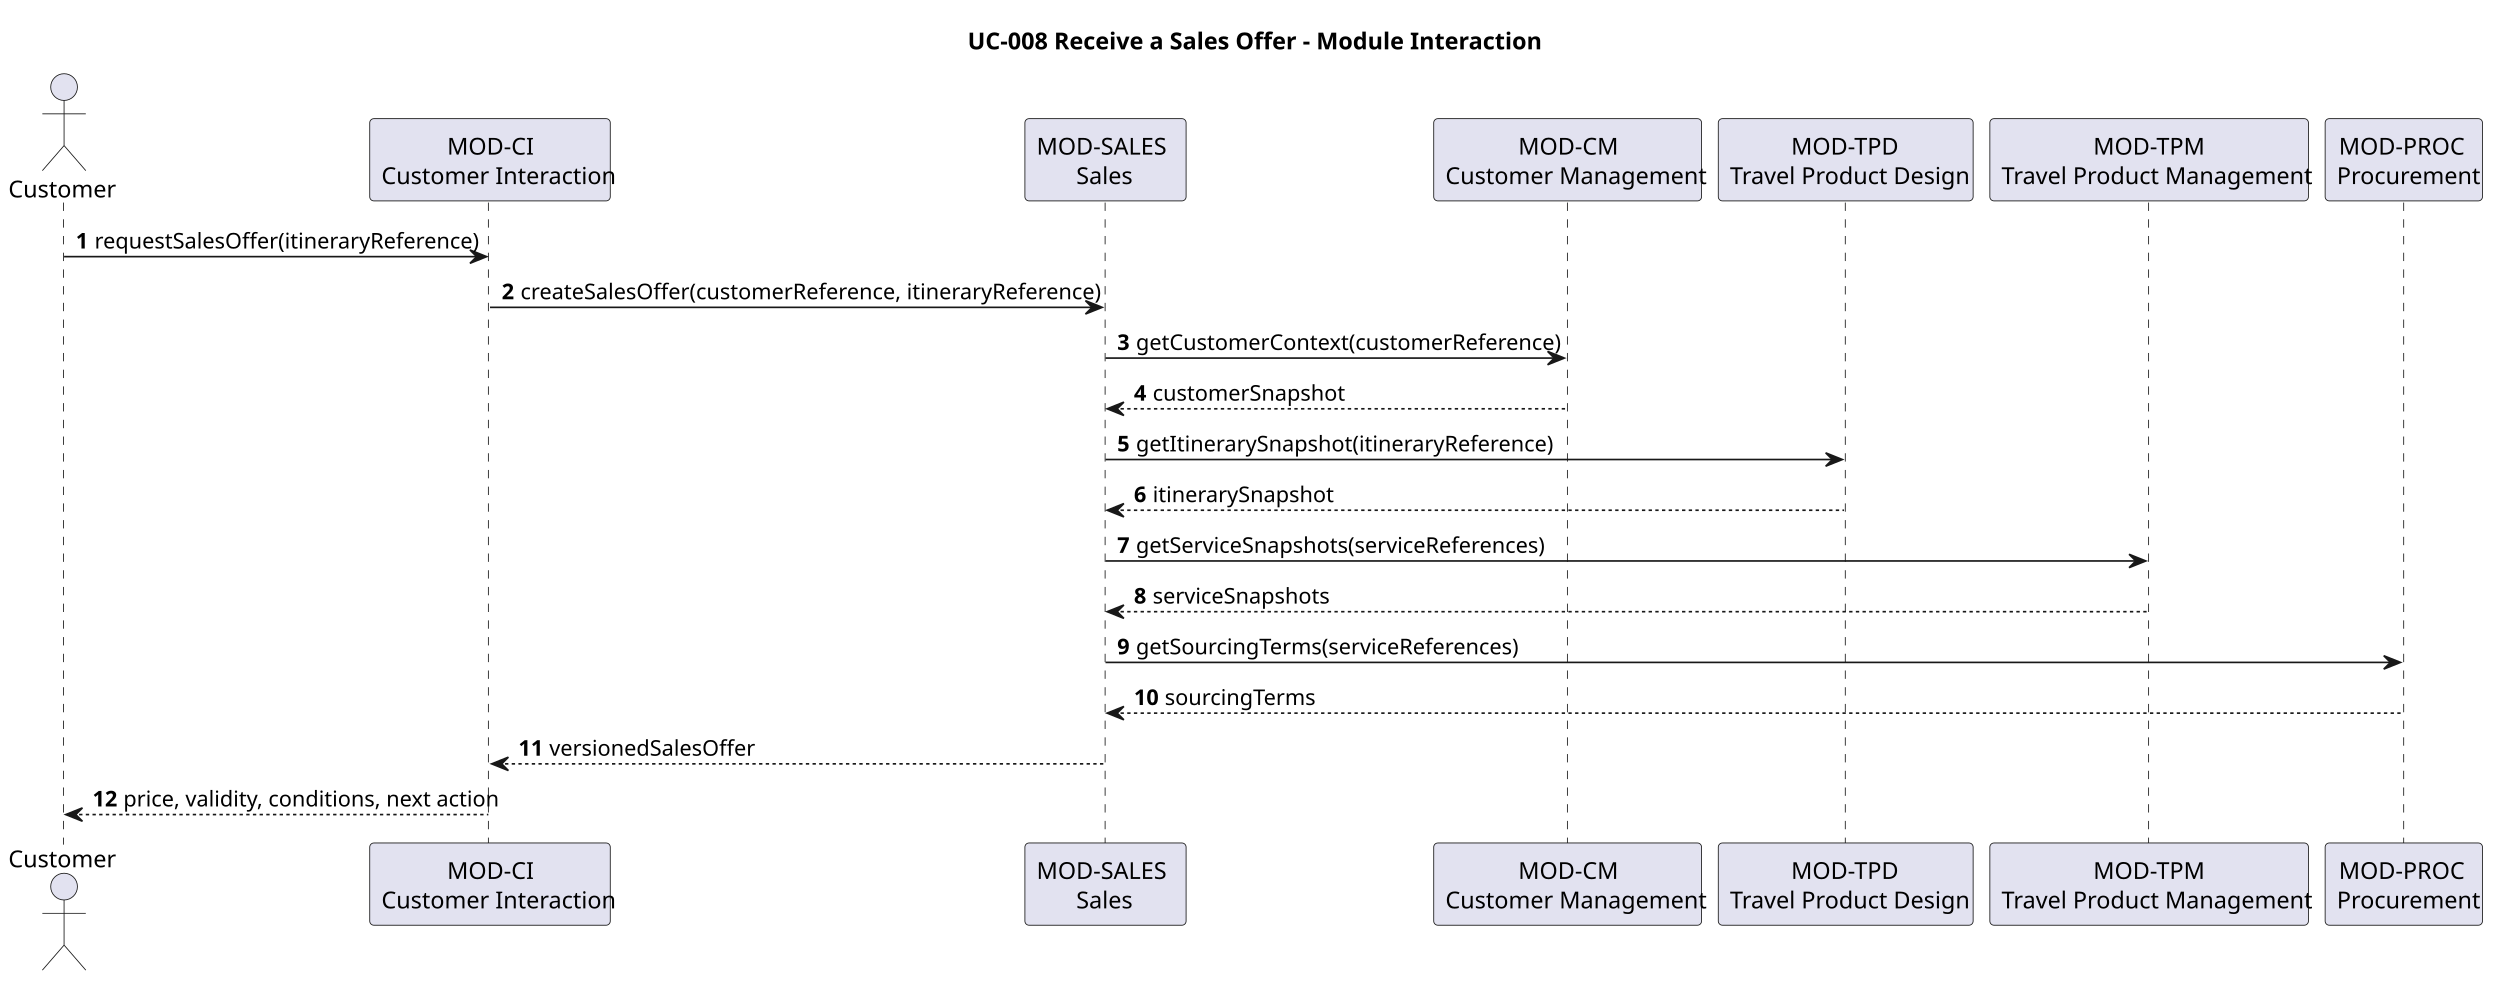
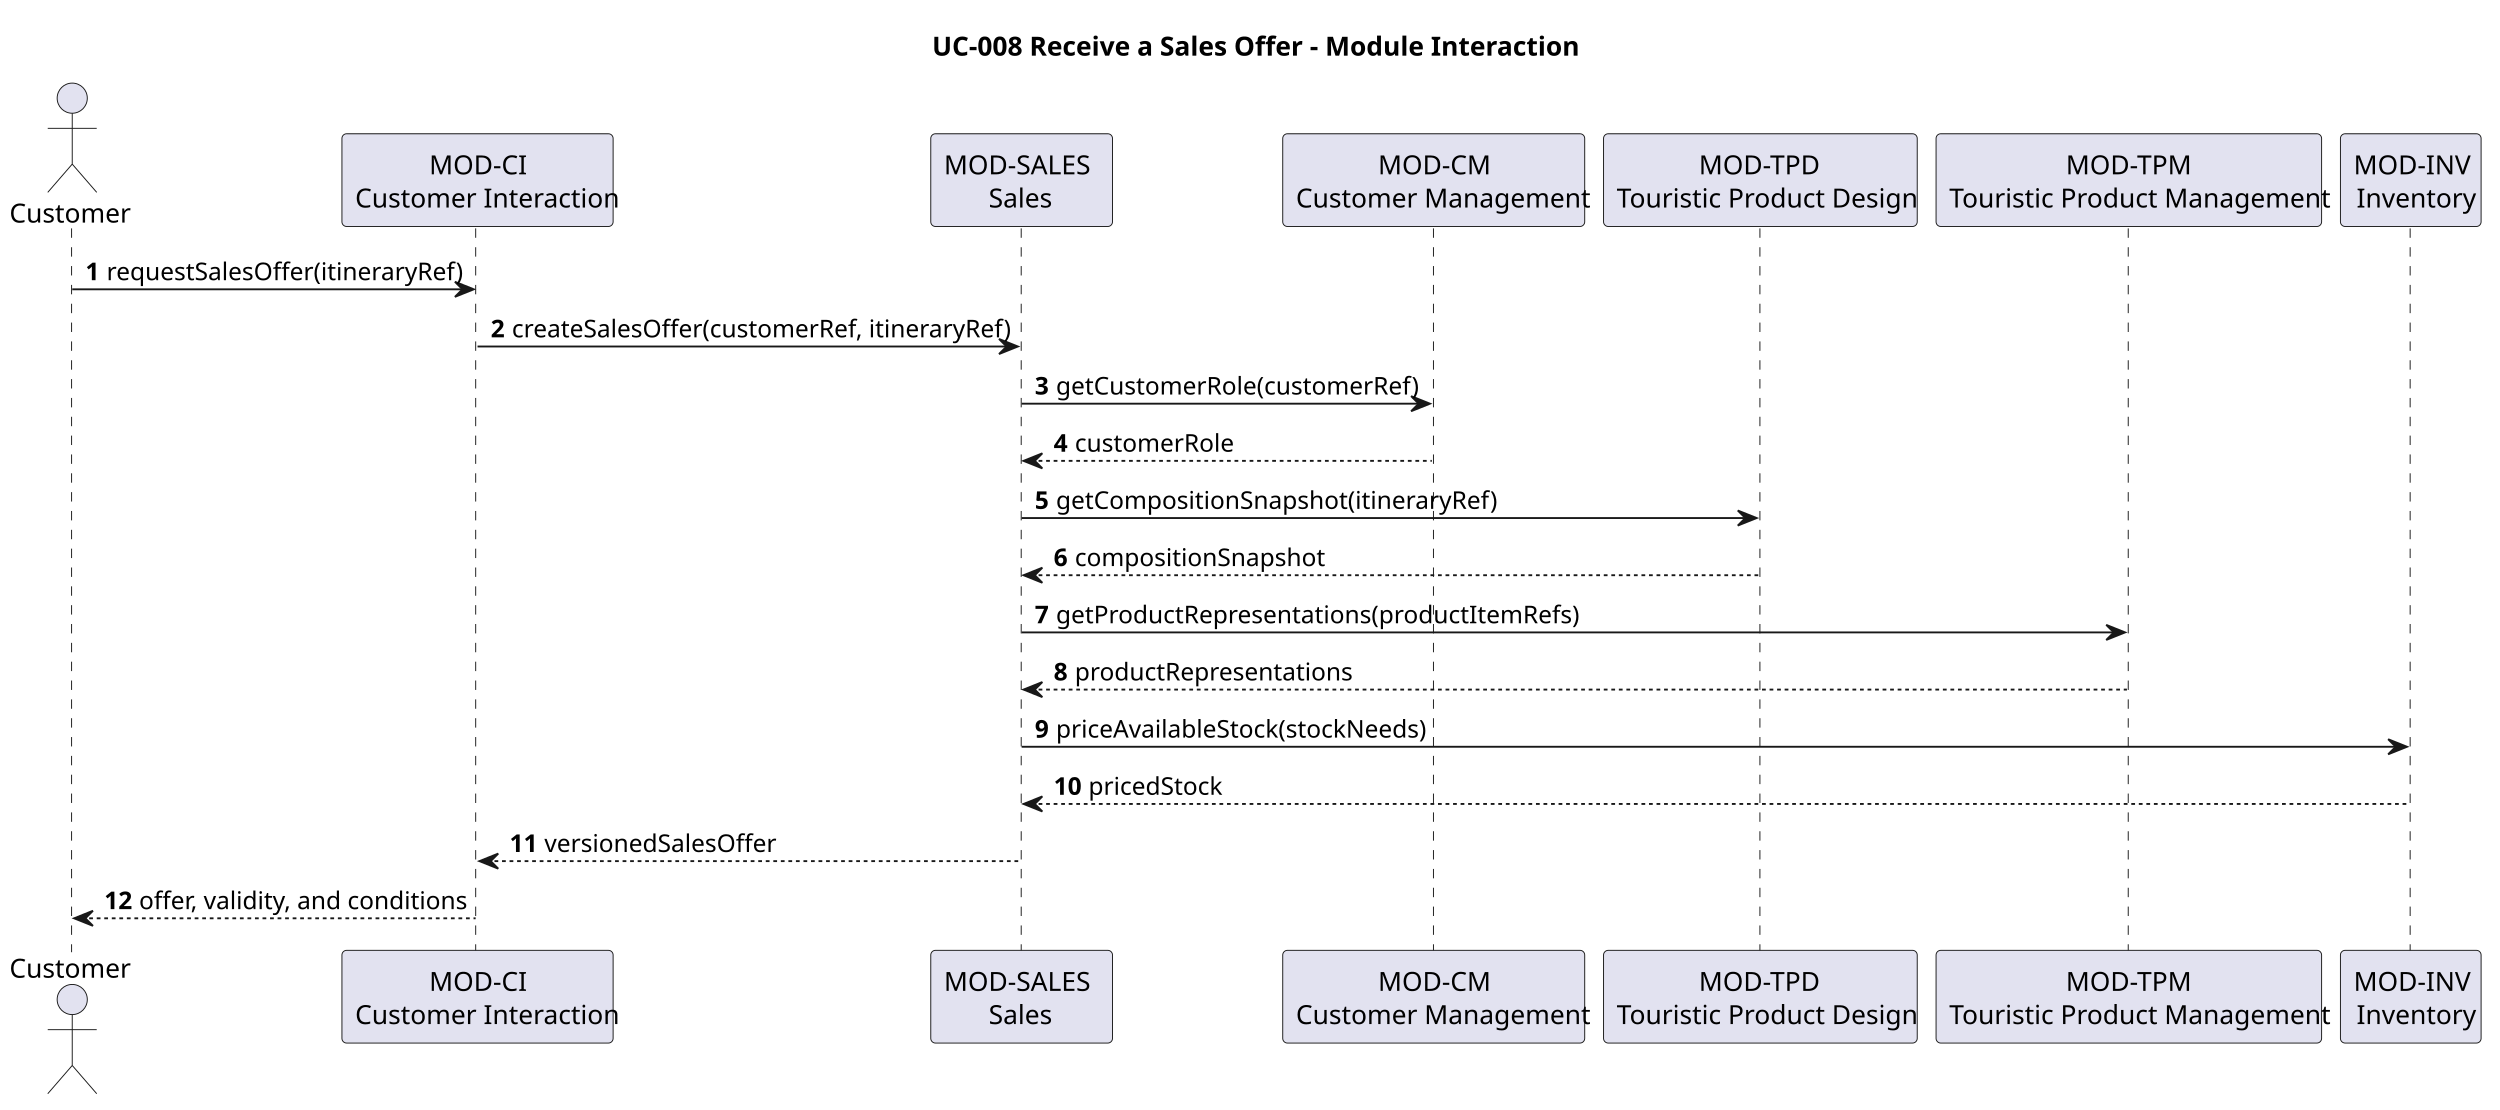
- <svg xmlns="http://www.w3.org/2000/svg" contentStyleType="text/css" data-diagram-type="SEQUENCE" height="589px" preserveAspectRatio="none" style="width:1496px;height:589px;background:#FFFFFF;" version="1.1" viewBox="0 0 1496 589" width="1496px" zoomAndPan="magnify">
+ <svg xmlns="http://www.w3.org/2000/svg" contentStyleType="text/css" data-diagram-type="SEQUENCE" height="589px" preserveAspectRatio="none" style="width:1327px;height:589px;background:#FFFFFF;" version="1.1" viewBox="0 0 1327 589" width="1327px" zoomAndPan="magnify">
  <defs />
  <g>
    <g class="title" data-source-line="1">
-       <text fill="#000000" font-family="sans-serif" font-size="14" font-weight="700" lengthAdjust="spacing" textLength="331.44" x="579.035" y="29.533">UC-008 Receive a Sales Offer - Module Interaction</text>
+       <text fill="#000000" font-family="sans-serif" font-size="14" font-weight="700" lengthAdjust="spacing" textLength="331.44" x="494.763" y="29.533">UC-008 Receive a Sales Offer - Module Interaction</text>
    </g>
    <g class="participant-lifeline" data-entity-uid="part1" data-qualified-name="Customer" data-source-line="3" id="part1-lifeline">
      <g>
        <rect fill="#000000" fill-opacity="0" height="384.219" width="8" x="34.341" y="121.219" />
        <line style="stroke:#181818;stroke-width:0.5;stroke-dasharray:5,5;" x1="38" x2="38" y1="121.219" y2="505.438" />
      </g>
    </g>
    <g class="participant-lifeline" data-entity-uid="part2" data-qualified-name="CI" data-source-line="4" id="part2-lifeline">
      <g>
-         <rect fill="#000000" fill-opacity="0" height="384.219" width="8" x="289.219" y="121.219" />
-         <line style="stroke:#181818;stroke-width:0.5;stroke-dasharray:5,5;" x1="292.247" x2="292.247" y1="121.219" y2="505.438" />
+         <rect fill="#000000" fill-opacity="0" height="384.219" width="8" x="249.47" y="121.219" />
+         <line style="stroke:#181818;stroke-width:0.5;stroke-dasharray:5,5;" x1="252.498" x2="252.498" y1="121.219" y2="505.438" />
      </g>
    </g>
    <g class="participant-lifeline" data-entity-uid="part3" data-qualified-name="SALES" data-source-line="5" id="part3-lifeline">
      <g>
-         <rect fill="#000000" fill-opacity="0" height="384.219" width="8" x="657.53" y="121.219" />
-         <line style="stroke:#181818;stroke-width:0.5;stroke-dasharray:5,5;" x1="661.299" x2="661.299" y1="121.219" y2="505.438" />
+         <rect fill="#000000" fill-opacity="0" height="384.219" width="8" x="538.283" y="121.219" />
+         <line style="stroke:#181818;stroke-width:0.5;stroke-dasharray:5,5;" x1="542.052" x2="542.052" y1="121.219" y2="505.438" />
      </g>
    </g>
    <g class="participant-lifeline" data-entity-uid="part4" data-qualified-name="CM" data-source-line="6" id="part4-lifeline">
      <g>
-         <rect fill="#000000" fill-opacity="0" height="384.219" width="8" x="934.079" y="121.219" />
-         <line style="stroke:#181818;stroke-width:0.5;stroke-dasharray:5,5;" x1="937.934" x2="937.934" y1="121.219" y2="505.438" />
+         <rect fill="#000000" fill-opacity="0" height="384.219" width="8" x="757.017" y="121.219" />
+         <line style="stroke:#181818;stroke-width:0.5;stroke-dasharray:5,5;" x1="760.873" x2="760.873" y1="121.219" y2="505.438" />
      </g>
    </g>
    <g class="participant-lifeline" data-entity-uid="part5" data-qualified-name="TPD" data-source-line="7" id="part5-lifeline">
      <g>
-         <rect fill="#000000" fill-opacity="0" height="384.219" width="8" x="1100.475" y="121.219" />
-         <line style="stroke:#181818;stroke-width:0.5;stroke-dasharray:5,5;" x1="1104.223" x2="1104.223" y1="121.219" y2="505.438" />
+         <rect fill="#000000" fill-opacity="0" height="384.219" width="8" x="930.413" y="121.219" />
+         <line style="stroke:#181818;stroke-width:0.5;stroke-dasharray:5,5;" x1="934.162" x2="934.162" y1="121.219" y2="505.438" />
      </g>
    </g>
    <g class="participant-lifeline" data-entity-uid="part6" data-qualified-name="TPM" data-source-line="8" id="part6-lifeline">
      <g>
-         <rect fill="#000000" fill-opacity="0" height="384.219" width="8" x="1282.046" y="121.219" />
-         <line style="stroke:#181818;stroke-width:0.5;stroke-dasharray:5,5;" x1="1285.726" x2="1285.726" y1="121.219" y2="505.438" />
+         <rect fill="#000000" fill-opacity="0" height="384.219" width="8" x="1125.985" y="121.219" />
+         <line style="stroke:#181818;stroke-width:0.5;stroke-dasharray:5,5;" x1="1129.665" x2="1129.665" y1="121.219" y2="505.438" />
      </g>
    </g>
-     <g class="participant-lifeline" data-entity-uid="part7" data-qualified-name="PROC" data-source-line="9" id="part7-lifeline">
+     <g class="participant-lifeline" data-entity-uid="part7" data-qualified-name="INV" data-source-line="9" id="part7-lifeline">
      <g>
-         <rect fill="#000000" fill-opacity="0" height="384.219" width="8" x="1434.439" y="121.219" />
-         <line style="stroke:#181818;stroke-width:0.5;stroke-dasharray:5,5;" x1="1438.367" x2="1438.367" y1="121.219" y2="505.438" />
+         <rect fill="#000000" fill-opacity="0" height="384.219" width="8" x="1275.636" y="121.219" />
+         <line style="stroke:#181818;stroke-width:0.5;stroke-dasharray:5,5;" x1="1279.305" x2="1279.305" y1="121.219" y2="505.438" />
      </g>
    </g>
    <g class="participant participant-head" data-entity-uid="part1" data-qualified-name="Customer" data-source-line="3" id="part1-head">
      <text fill="#000000" font-family="sans-serif" font-size="14" lengthAdjust="spacing" textLength="60.683" x="5" y="118.143">Customer</text>
      <ellipse cx="38.341" cy="52.109" fill="#E2E2F0" rx="8" ry="8" style="stroke:#181818;stroke-width:0.5;" />
      <path d="M38.341,60.109 L38.341,87.109 M25.341,68.109 L51.341,68.109 M38.341,87.109 L25.341,102.109 M38.341,87.109 L51.341,102.109" fill="none" style="stroke:#181818;stroke-width:0.5;" />
    </g>
    <g class="participant participant-tail" data-entity-uid="part1" data-qualified-name="Customer" data-source-line="3" id="part1-tail">
      <text fill="#000000" font-family="sans-serif" font-size="14" lengthAdjust="spacing" textLength="60.683" x="5" y="518.971">Customer</text>
      <ellipse cx="38.341" cy="530.547" fill="#E2E2F0" rx="8" ry="8" style="stroke:#181818;stroke-width:0.5;" />
      <path d="M38.341,538.547 L38.341,565.547 M25.341,546.547 L51.341,546.547 M38.341,565.547 L25.341,580.547 M38.341,565.547 L51.341,580.547" fill="none" style="stroke:#181818;stroke-width:0.5;" />
    </g>
    <g class="participant participant-head" data-entity-uid="part2" data-qualified-name="CI" data-source-line="4" id="part2-head">
-       <rect fill="#E2E2F0" height="49.219" rx="2.5" ry="2.5" style="stroke:#181818;stroke-width:0.5;" width="143.944" x="221.247" y="71" />
-       <text fill="#000000" font-family="sans-serif" font-size="14" lengthAdjust="spacing" textLength="51.324" x="267.557" y="92.533">MOD-CI</text>
-       <text fill="#000000" font-family="sans-serif" font-size="14" lengthAdjust="spacing" textLength="129.944" x="228.247" y="110.143">Customer Interaction</text>
+       <rect fill="#E2E2F0" height="49.219" rx="2.5" ry="2.5" style="stroke:#181818;stroke-width:0.5;" width="143.944" x="181.498" y="71" />
+       <text fill="#000000" font-family="sans-serif" font-size="14" lengthAdjust="spacing" textLength="51.324" x="227.808" y="92.533">MOD-CI</text>
+       <text fill="#000000" font-family="sans-serif" font-size="14" lengthAdjust="spacing" textLength="129.944" x="188.498" y="110.143">Customer Interaction</text>
    </g>
    <g class="participant participant-tail" data-entity-uid="part2" data-qualified-name="CI" data-source-line="4" id="part2-tail">
-       <rect fill="#E2E2F0" height="49.219" rx="2.5" ry="2.5" style="stroke:#181818;stroke-width:0.5;" width="143.944" x="221.247" y="504.438" />
-       <text fill="#000000" font-family="sans-serif" font-size="14" lengthAdjust="spacing" textLength="51.324" x="267.557" y="525.971">MOD-CI</text>
-       <text fill="#000000" font-family="sans-serif" font-size="14" lengthAdjust="spacing" textLength="129.944" x="228.247" y="543.58">Customer Interaction</text>
+       <rect fill="#E2E2F0" height="49.219" rx="2.5" ry="2.5" style="stroke:#181818;stroke-width:0.5;" width="143.944" x="181.498" y="504.438" />
+       <text fill="#000000" font-family="sans-serif" font-size="14" lengthAdjust="spacing" textLength="51.324" x="227.808" y="525.971">MOD-CI</text>
+       <text fill="#000000" font-family="sans-serif" font-size="14" lengthAdjust="spacing" textLength="129.944" x="188.498" y="543.58">Customer Interaction</text>
    </g>
    <g class="participant participant-head" data-entity-uid="part3" data-qualified-name="SALES" data-source-line="5" id="part3-head">
-       <rect fill="#E2E2F0" height="49.219" rx="2.5" ry="2.5" style="stroke:#181818;stroke-width:0.5;" width="96.462" x="613.299" y="71" />
-       <text fill="#000000" font-family="sans-serif" font-size="14" lengthAdjust="spacing" textLength="82.462" x="620.299" y="92.533">MOD-SALES</text>
-       <text fill="#000000" font-family="sans-serif" font-size="14" lengthAdjust="spacing" textLength="35.02" x="644.019" y="110.143">Sales</text>
+       <rect fill="#E2E2F0" height="49.219" rx="2.5" ry="2.5" style="stroke:#181818;stroke-width:0.5;" width="96.462" x="494.052" y="71" />
+       <text fill="#000000" font-family="sans-serif" font-size="14" lengthAdjust="spacing" textLength="82.462" x="501.052" y="92.533">MOD-SALES</text>
+       <text fill="#000000" font-family="sans-serif" font-size="14" lengthAdjust="spacing" textLength="35.02" x="524.773" y="110.143">Sales</text>
    </g>
    <g class="participant participant-tail" data-entity-uid="part3" data-qualified-name="SALES" data-source-line="5" id="part3-tail">
-       <rect fill="#E2E2F0" height="49.219" rx="2.5" ry="2.5" style="stroke:#181818;stroke-width:0.5;" width="96.462" x="613.299" y="504.438" />
-       <text fill="#000000" font-family="sans-serif" font-size="14" lengthAdjust="spacing" textLength="82.462" x="620.299" y="525.971">MOD-SALES</text>
-       <text fill="#000000" font-family="sans-serif" font-size="14" lengthAdjust="spacing" textLength="35.02" x="644.019" y="543.58">Sales</text>
+       <rect fill="#E2E2F0" height="49.219" rx="2.5" ry="2.5" style="stroke:#181818;stroke-width:0.5;" width="96.462" x="494.052" y="504.438" />
+       <text fill="#000000" font-family="sans-serif" font-size="14" lengthAdjust="spacing" textLength="82.462" x="501.052" y="525.971">MOD-SALES</text>
+       <text fill="#000000" font-family="sans-serif" font-size="14" lengthAdjust="spacing" textLength="35.02" x="524.773" y="543.58">Sales</text>
    </g>
    <g class="participant participant-head" data-entity-uid="part4" data-qualified-name="CM" data-source-line="6" id="part4-head">
-       <rect fill="#E2E2F0" height="49.219" rx="2.5" ry="2.5" style="stroke:#181818;stroke-width:0.5;" width="160.289" x="857.934" y="71" />
-       <text fill="#000000" font-family="sans-serif" font-size="14" lengthAdjust="spacing" textLength="59.097" x="908.53" y="92.533">MOD-CM</text>
-       <text fill="#000000" font-family="sans-serif" font-size="14" lengthAdjust="spacing" textLength="146.289" x="864.934" y="110.143">Customer Management</text>
+       <rect fill="#E2E2F0" height="49.219" rx="2.5" ry="2.5" style="stroke:#181818;stroke-width:0.5;" width="160.289" x="680.873" y="71" />
+       <text fill="#000000" font-family="sans-serif" font-size="14" lengthAdjust="spacing" textLength="59.097" x="731.469" y="92.533">MOD-CM</text>
+       <text fill="#000000" font-family="sans-serif" font-size="14" lengthAdjust="spacing" textLength="146.289" x="687.873" y="110.143">Customer Management</text>
    </g>
    <g class="participant participant-tail" data-entity-uid="part4" data-qualified-name="CM" data-source-line="6" id="part4-tail">
-       <rect fill="#E2E2F0" height="49.219" rx="2.5" ry="2.5" style="stroke:#181818;stroke-width:0.5;" width="160.289" x="857.934" y="504.438" />
-       <text fill="#000000" font-family="sans-serif" font-size="14" lengthAdjust="spacing" textLength="59.097" x="908.53" y="525.971">MOD-CM</text>
-       <text fill="#000000" font-family="sans-serif" font-size="14" lengthAdjust="spacing" textLength="146.289" x="864.934" y="543.58">Customer Management</text>
+       <rect fill="#E2E2F0" height="49.219" rx="2.5" ry="2.5" style="stroke:#181818;stroke-width:0.5;" width="160.289" x="680.873" y="504.438" />
+       <text fill="#000000" font-family="sans-serif" font-size="14" lengthAdjust="spacing" textLength="59.097" x="731.469" y="525.971">MOD-CM</text>
+       <text fill="#000000" font-family="sans-serif" font-size="14" lengthAdjust="spacing" textLength="146.289" x="687.873" y="543.58">Customer Management</text>
    </g>
    <g class="participant participant-head" data-entity-uid="part5" data-qualified-name="TPD" data-source-line="7" id="part5-head">
-       <rect fill="#E2E2F0" height="49.219" rx="2.5" ry="2.5" style="stroke:#181818;stroke-width:0.5;" width="152.503" x="1028.223" y="71" />
-       <text fill="#000000" font-family="sans-serif" font-size="14" lengthAdjust="spacing" textLength="65.324" x="1071.812" y="92.533">MOD-TPD</text>
-       <text fill="#000000" font-family="sans-serif" font-size="14" lengthAdjust="spacing" textLength="138.503" x="1035.223" y="110.143">Travel Product Design</text>
+       <rect fill="#E2E2F0" height="49.219" rx="2.5" ry="2.5" style="stroke:#181818;stroke-width:0.5;" width="166.503" x="851.162" y="71" />
+       <text fill="#000000" font-family="sans-serif" font-size="14" lengthAdjust="spacing" textLength="65.324" x="901.751" y="92.533">MOD-TPD</text>
+       <text fill="#000000" font-family="sans-serif" font-size="14" lengthAdjust="spacing" textLength="152.503" x="858.162" y="110.143">Touristic Product Design</text>
    </g>
    <g class="participant participant-tail" data-entity-uid="part5" data-qualified-name="TPD" data-source-line="7" id="part5-tail">
-       <rect fill="#E2E2F0" height="49.219" rx="2.5" ry="2.5" style="stroke:#181818;stroke-width:0.5;" width="152.503" x="1028.223" y="504.438" />
-       <text fill="#000000" font-family="sans-serif" font-size="14" lengthAdjust="spacing" textLength="65.324" x="1071.812" y="525.971">MOD-TPD</text>
-       <text fill="#000000" font-family="sans-serif" font-size="14" lengthAdjust="spacing" textLength="138.503" x="1035.223" y="543.58">Travel Product Design</text>
+       <rect fill="#E2E2F0" height="49.219" rx="2.5" ry="2.5" style="stroke:#181818;stroke-width:0.5;" width="166.503" x="851.162" y="504.438" />
+       <text fill="#000000" font-family="sans-serif" font-size="14" lengthAdjust="spacing" textLength="65.324" x="901.751" y="525.971">MOD-TPD</text>
+       <text fill="#000000" font-family="sans-serif" font-size="14" lengthAdjust="spacing" textLength="152.503" x="858.162" y="543.58">Touristic Product Design</text>
    </g>
    <g class="participant participant-head" data-entity-uid="part6" data-qualified-name="TPM" data-source-line="8" id="part6-head">
-       <rect fill="#E2E2F0" height="49.219" rx="2.5" ry="2.5" style="stroke:#181818;stroke-width:0.5;" width="190.641" x="1190.726" y="71" />
-       <text fill="#000000" font-family="sans-serif" font-size="14" lengthAdjust="spacing" textLength="66.876" x="1252.608" y="92.533">MOD-TPM</text>
-       <text fill="#000000" font-family="sans-serif" font-size="14" lengthAdjust="spacing" textLength="176.641" x="1197.726" y="110.143">Travel Product Management</text>
+       <rect fill="#E2E2F0" height="49.219" rx="2.5" ry="2.5" style="stroke:#181818;stroke-width:0.5;" width="204.641" x="1027.665" y="71" />
+       <text fill="#000000" font-family="sans-serif" font-size="14" lengthAdjust="spacing" textLength="66.876" x="1096.547" y="92.533">MOD-TPM</text>
+       <text fill="#000000" font-family="sans-serif" font-size="14" lengthAdjust="spacing" textLength="190.641" x="1034.665" y="110.143">Touristic Product Management</text>
    </g>
    <g class="participant participant-tail" data-entity-uid="part6" data-qualified-name="TPM" data-source-line="8" id="part6-tail">
-       <rect fill="#E2E2F0" height="49.219" rx="2.5" ry="2.5" style="stroke:#181818;stroke-width:0.5;" width="190.641" x="1190.726" y="504.438" />
-       <text fill="#000000" font-family="sans-serif" font-size="14" lengthAdjust="spacing" textLength="66.876" x="1252.608" y="525.971">MOD-TPM</text>
-       <text fill="#000000" font-family="sans-serif" font-size="14" lengthAdjust="spacing" textLength="176.641" x="1197.726" y="543.58">Travel Product Management</text>
+       <rect fill="#E2E2F0" height="49.219" rx="2.5" ry="2.5" style="stroke:#181818;stroke-width:0.5;" width="204.641" x="1027.665" y="504.438" />
+       <text fill="#000000" font-family="sans-serif" font-size="14" lengthAdjust="spacing" textLength="66.876" x="1096.547" y="525.971">MOD-TPM</text>
+       <text fill="#000000" font-family="sans-serif" font-size="14" lengthAdjust="spacing" textLength="190.641" x="1034.665" y="543.58">Touristic Product Management</text>
    </g>
-     <g class="participant participant-head" data-entity-uid="part7" data-qualified-name="PROC" data-source-line="9" id="part7-head">
-       <rect fill="#E2E2F0" height="49.219" rx="2.5" ry="2.5" style="stroke:#181818;stroke-width:0.5;" width="94.144" x="1391.367" y="71" />
-       <text fill="#000000" font-family="sans-serif" font-size="14" lengthAdjust="spacing" textLength="77.772" x="1399.553" y="92.533">MOD-PROC</text>
-       <text fill="#000000" font-family="sans-serif" font-size="14" lengthAdjust="spacing" textLength="80.144" x="1398.367" y="110.143">Procurement</text>
+     <g class="participant participant-head" data-entity-uid="part7" data-qualified-name="INV" data-source-line="9" id="part7-head">
+       <rect fill="#E2E2F0" height="49.219" rx="2.5" ry="2.5" style="stroke:#181818;stroke-width:0.5;" width="74.662" x="1242.305" y="71" />
+       <text fill="#000000" font-family="sans-serif" font-size="14" lengthAdjust="spacing" textLength="60.662" x="1249.305" y="92.533">MOD-INV</text>
+       <text fill="#000000" font-family="sans-serif" font-size="14" lengthAdjust="spacing" textLength="57.586" x="1250.843" y="110.143">Inventory</text>
    </g>
-     <g class="participant participant-tail" data-entity-uid="part7" data-qualified-name="PROC" data-source-line="9" id="part7-tail">
-       <rect fill="#E2E2F0" height="49.219" rx="2.5" ry="2.5" style="stroke:#181818;stroke-width:0.5;" width="94.144" x="1391.367" y="504.438" />
-       <text fill="#000000" font-family="sans-serif" font-size="14" lengthAdjust="spacing" textLength="77.772" x="1399.553" y="525.971">MOD-PROC</text>
-       <text fill="#000000" font-family="sans-serif" font-size="14" lengthAdjust="spacing" textLength="80.144" x="1398.367" y="543.58">Procurement</text>
+     <g class="participant participant-tail" data-entity-uid="part7" data-qualified-name="INV" data-source-line="9" id="part7-tail">
+       <rect fill="#E2E2F0" height="49.219" rx="2.5" ry="2.5" style="stroke:#181818;stroke-width:0.5;" width="74.662" x="1242.305" y="504.438" />
+       <text fill="#000000" font-family="sans-serif" font-size="14" lengthAdjust="spacing" textLength="60.662" x="1249.305" y="525.971">MOD-INV</text>
+       <text fill="#000000" font-family="sans-serif" font-size="14" lengthAdjust="spacing" textLength="57.586" x="1250.843" y="543.58">Inventory</text>
    </g>
    <g class="message" data-entity-1="part1" data-entity-2="part2" data-source-line="11" id="msg1">
-       <polygon fill="#181818" points="281.219,149.57,291.219,153.57,281.219,157.57,285.219,153.57" style="stroke:#181818;stroke-width:1;" />
-       <line style="stroke:#181818;stroke-width:1;" x1="38.341" x2="287.219" y1="153.57" y2="153.57" />
+       <polygon fill="#181818" points="241.47,149.57,251.47,153.57,241.47,157.57,245.47,153.57" style="stroke:#181818;stroke-width:1;" />
+       <line style="stroke:#181818;stroke-width:1;" x1="38.341" x2="247.47" y1="153.57" y2="153.57" />
      <text fill="#000000" font-family="sans-serif" font-size="13" font-weight="700" lengthAdjust="spacing" textLength="7.23" x="45.341" y="148.714">1</text>
-       <text fill="#000000" font-family="sans-serif" font-size="13" lengthAdjust="spacing" textLength="219.648" x="56.571" y="148.714">requestSalesOffer(itineraryReference)</text>
+       <text fill="#000000" font-family="sans-serif" font-size="13" lengthAdjust="spacing" textLength="179.899" x="56.571" y="148.714">requestSalesOffer(itineraryRef)</text>
    </g>
    <g class="message" data-entity-1="part2" data-entity-2="part3" data-source-line="12" id="msg2">
-       <polygon fill="#181818" points="649.53,179.922,659.53,183.922,649.53,187.922,653.53,183.922" style="stroke:#181818;stroke-width:1;" />
-       <line style="stroke:#181818;stroke-width:1;" x1="293.219" x2="655.53" y1="183.922" y2="183.922" />
-       <text fill="#000000" font-family="sans-serif" font-size="13" font-weight="700" lengthAdjust="spacing" textLength="7.23" x="300.219" y="179.065">2</text>
-       <text fill="#000000" font-family="sans-serif" font-size="13" lengthAdjust="spacing" textLength="333.081" x="311.449" y="179.065">createSalesOffer(customerReference, itineraryReference)</text>
+       <polygon fill="#181818" points="530.283,179.922,540.283,183.922,530.283,187.922,534.283,183.922" style="stroke:#181818;stroke-width:1;" />
+       <line style="stroke:#181818;stroke-width:1;" x1="253.47" x2="536.283" y1="183.922" y2="183.922" />
+       <text fill="#000000" font-family="sans-serif" font-size="13" font-weight="700" lengthAdjust="spacing" textLength="7.23" x="260.47" y="179.065">2</text>
+       <text fill="#000000" font-family="sans-serif" font-size="13" lengthAdjust="spacing" textLength="253.583" x="271.7" y="179.065">createSalesOffer(customerRef, itineraryRef)</text>
    </g>
    <g class="message" data-entity-1="part3" data-entity-2="part4" data-source-line="13" id="msg3">
-       <polygon fill="#181818" points="926.079,210.273,936.079,214.273,926.079,218.273,930.079,214.273" style="stroke:#181818;stroke-width:1;" />
-       <line style="stroke:#181818;stroke-width:1;" x1="661.53" x2="932.079" y1="214.273" y2="214.273" />
-       <text fill="#000000" font-family="sans-serif" font-size="13" font-weight="700" lengthAdjust="spacing" textLength="7.23" x="668.53" y="209.417">3</text>
-       <text fill="#000000" font-family="sans-serif" font-size="13" lengthAdjust="spacing" textLength="241.319" x="679.76" y="209.417">getCustomerContext(customerReference)</text>
+       <polygon fill="#181818" points="749.017,210.273,759.017,214.273,749.017,218.273,753.017,214.273" style="stroke:#181818;stroke-width:1;" />
+       <line style="stroke:#181818;stroke-width:1;" x1="542.283" x2="755.017" y1="214.273" y2="214.273" />
+       <text fill="#000000" font-family="sans-serif" font-size="13" font-weight="700" lengthAdjust="spacing" textLength="7.23" x="549.283" y="209.417">3</text>
+       <text fill="#000000" font-family="sans-serif" font-size="13" lengthAdjust="spacing" textLength="183.504" x="560.513" y="209.417">getCustomerRole(customerRef)</text>
    </g>
    <g class="message" data-entity-1="part4" data-entity-2="part3" data-source-line="14" id="msg4">
-       <polygon fill="#181818" points="672.53,240.625,662.53,244.625,672.53,248.625,668.53,244.625" style="stroke:#181818;stroke-width:1;" />
-       <line style="stroke:#181818;stroke-width:1;stroke-dasharray:2,2;" x1="666.53" x2="937.079" y1="244.625" y2="244.625" />
-       <text fill="#000000" font-family="sans-serif" font-size="13" font-weight="700" lengthAdjust="spacing" textLength="7.23" x="678.53" y="239.769">4</text>
-       <text fill="#000000" font-family="sans-serif" font-size="13" lengthAdjust="spacing" textLength="108.393" x="689.76" y="239.769">customerSnapshot</text>
+       <polygon fill="#181818" points="553.283,240.625,543.283,244.625,553.283,248.625,549.283,244.625" style="stroke:#181818;stroke-width:1;" />
+       <line style="stroke:#181818;stroke-width:1;stroke-dasharray:2,2;" x1="547.283" x2="760.017" y1="244.625" y2="244.625" />
+       <text fill="#000000" font-family="sans-serif" font-size="13" font-weight="700" lengthAdjust="spacing" textLength="7.23" x="559.283" y="239.769">4</text>
+       <text fill="#000000" font-family="sans-serif" font-size="13" lengthAdjust="spacing" textLength="80.196" x="570.513" y="239.769">customerRole</text>
    </g>
    <g class="message" data-entity-1="part3" data-entity-2="part5" data-source-line="15" id="msg5">
-       <polygon fill="#181818" points="1092.475,270.977,1102.475,274.977,1092.475,278.977,1096.475,274.977" style="stroke:#181818;stroke-width:1;" />
-       <line style="stroke:#181818;stroke-width:1;" x1="661.53" x2="1098.475" y1="274.977" y2="274.977" />
-       <text fill="#000000" font-family="sans-serif" font-size="13" font-weight="700" lengthAdjust="spacing" textLength="7.23" x="668.53" y="270.12">5</text>
-       <text fill="#000000" font-family="sans-serif" font-size="13" lengthAdjust="spacing" textLength="234.838" x="679.76" y="270.12">getItinerarySnapshot(itineraryReference)</text>
+       <polygon fill="#181818" points="922.413,270.977,932.413,274.977,922.413,278.977,926.413,274.977" style="stroke:#181818;stroke-width:1;" />
+       <line style="stroke:#181818;stroke-width:1;" x1="542.283" x2="928.413" y1="274.977" y2="274.977" />
+       <text fill="#000000" font-family="sans-serif" font-size="13" font-weight="700" lengthAdjust="spacing" textLength="7.23" x="549.283" y="270.12">5</text>
+       <text fill="#000000" font-family="sans-serif" font-size="13" lengthAdjust="spacing" textLength="220.384" x="560.513" y="270.12">getCompositionSnapshot(itineraryRef)</text>
    </g>
    <g class="message" data-entity-1="part5" data-entity-2="part3" data-source-line="16" id="msg6">
-       <polygon fill="#181818" points="672.53,301.328,662.53,305.328,672.53,309.328,668.53,305.328" style="stroke:#181818;stroke-width:1;" />
-       <line style="stroke:#181818;stroke-width:1;stroke-dasharray:2,2;" x1="666.53" x2="1103.475" y1="305.328" y2="305.328" />
-       <text fill="#000000" font-family="sans-serif" font-size="13" font-weight="700" lengthAdjust="spacing" textLength="7.23" x="678.53" y="300.472">6</text>
-       <text fill="#000000" font-family="sans-serif" font-size="13" lengthAdjust="spacing" textLength="101.169" x="689.76" y="300.472">itinerarySnapshot</text>
+       <polygon fill="#181818" points="553.283,301.328,543.283,305.328,553.283,309.328,549.283,305.328" style="stroke:#181818;stroke-width:1;" />
+       <line style="stroke:#181818;stroke-width:1;stroke-dasharray:2,2;" x1="547.283" x2="933.413" y1="305.328" y2="305.328" />
+       <text fill="#000000" font-family="sans-serif" font-size="13" font-weight="700" lengthAdjust="spacing" textLength="7.23" x="559.283" y="300.472">6</text>
+       <text fill="#000000" font-family="sans-serif" font-size="13" lengthAdjust="spacing" textLength="124.3" x="570.513" y="300.472">compositionSnapshot</text>
    </g>
    <g class="message" data-entity-1="part3" data-entity-2="part6" data-source-line="17" id="msg7">
-       <polygon fill="#181818" points="1274.046,331.68,1284.046,335.68,1274.046,339.68,1278.046,335.68" style="stroke:#181818;stroke-width:1;" />
-       <line style="stroke:#181818;stroke-width:1;" x1="661.53" x2="1280.046" y1="335.68" y2="335.68" />
-       <text fill="#000000" font-family="sans-serif" font-size="13" font-weight="700" lengthAdjust="spacing" textLength="7.23" x="668.53" y="330.823">7</text>
-       <text fill="#000000" font-family="sans-serif" font-size="13" lengthAdjust="spacing" textLength="239.167" x="679.76" y="330.823">getServiceSnapshots(serviceReferences)</text>
+       <polygon fill="#181818" points="1117.985,331.68,1127.985,335.68,1117.985,339.68,1121.985,335.68" style="stroke:#181818;stroke-width:1;" />
+       <line style="stroke:#181818;stroke-width:1;" x1="542.283" x2="1123.985" y1="335.68" y2="335.68" />
+       <text fill="#000000" font-family="sans-serif" font-size="13" font-weight="700" lengthAdjust="spacing" textLength="7.23" x="549.283" y="330.823">7</text>
+       <text fill="#000000" font-family="sans-serif" font-size="13" lengthAdjust="spacing" textLength="261.574" x="560.513" y="330.823">getProductRepresentations(productItemRefs)</text>
    </g>
    <g class="message" data-entity-1="part6" data-entity-2="part3" data-source-line="18" id="msg8">
-       <polygon fill="#181818" points="672.53,362.031,662.53,366.031,672.53,370.031,668.53,366.031" style="stroke:#181818;stroke-width:1;" />
-       <line style="stroke:#181818;stroke-width:1;stroke-dasharray:2,2;" x1="666.53" x2="1285.046" y1="366.031" y2="366.031" />
-       <text fill="#000000" font-family="sans-serif" font-size="13" font-weight="700" lengthAdjust="spacing" textLength="7.23" x="678.53" y="361.175">8</text>
-       <text fill="#000000" font-family="sans-serif" font-size="13" lengthAdjust="spacing" textLength="102.61" x="689.76" y="361.175">serviceSnapshots</text>
+       <polygon fill="#181818" points="553.283,362.031,543.283,366.031,553.283,370.031,549.283,366.031" style="stroke:#181818;stroke-width:1;" />
+       <line style="stroke:#181818;stroke-width:1;stroke-dasharray:2,2;" x1="547.283" x2="1128.985" y1="366.031" y2="366.031" />
+       <text fill="#000000" font-family="sans-serif" font-size="13" font-weight="700" lengthAdjust="spacing" textLength="7.23" x="559.283" y="361.175">8</text>
+       <text fill="#000000" font-family="sans-serif" font-size="13" lengthAdjust="spacing" textLength="138.03" x="570.513" y="361.175">productRepresentations</text>
    </g>
    <g class="message" data-entity-1="part3" data-entity-2="part7" data-source-line="19" id="msg9">
-       <polygon fill="#181818" points="1426.439,392.383,1436.439,396.383,1426.439,400.383,1430.439,396.383" style="stroke:#181818;stroke-width:1;" />
-       <line style="stroke:#181818;stroke-width:1;" x1="661.53" x2="1432.439" y1="396.383" y2="396.383" />
-       <text fill="#000000" font-family="sans-serif" font-size="13" font-weight="700" lengthAdjust="spacing" textLength="7.23" x="668.53" y="391.526">9</text>
-       <text fill="#000000" font-family="sans-serif" font-size="13" lengthAdjust="spacing" textLength="222.523" x="679.76" y="391.526">getSourcingTerms(serviceReferences)</text>
+       <polygon fill="#181818" points="1267.636,392.383,1277.636,396.383,1267.636,400.383,1271.636,396.383" style="stroke:#181818;stroke-width:1;" />
+       <line style="stroke:#181818;stroke-width:1;" x1="542.283" x2="1273.636" y1="396.383" y2="396.383" />
+       <text fill="#000000" font-family="sans-serif" font-size="13" font-weight="700" lengthAdjust="spacing" textLength="7.23" x="549.283" y="391.526">9</text>
+       <text fill="#000000" font-family="sans-serif" font-size="13" lengthAdjust="spacing" textLength="190.023" x="560.513" y="391.526">priceAvailableStock(stockNeeds)</text>
    </g>
    <g class="message" data-entity-1="part7" data-entity-2="part3" data-source-line="20" id="msg10">
-       <polygon fill="#181818" points="672.53,422.734,662.53,426.734,672.53,430.734,668.53,426.734" style="stroke:#181818;stroke-width:1;" />
-       <line style="stroke:#181818;stroke-width:1;stroke-dasharray:2,2;" x1="666.53" x2="1437.439" y1="426.734" y2="426.734" />
-       <text fill="#000000" font-family="sans-serif" font-size="13" font-weight="700" lengthAdjust="spacing" textLength="14.46" x="678.53" y="421.878">10</text>
-       <text fill="#000000" font-family="sans-serif" font-size="13" lengthAdjust="spacing" textLength="85.966" x="696.99" y="421.878">sourcingTerms</text>
+       <polygon fill="#181818" points="553.283,422.734,543.283,426.734,553.283,430.734,549.283,426.734" style="stroke:#181818;stroke-width:1;" />
+       <line style="stroke:#181818;stroke-width:1;stroke-dasharray:2,2;" x1="547.283" x2="1278.636" y1="426.734" y2="426.734" />
+       <text fill="#000000" font-family="sans-serif" font-size="13" font-weight="700" lengthAdjust="spacing" textLength="14.46" x="559.283" y="421.878">10</text>
+       <text fill="#000000" font-family="sans-serif" font-size="13" lengthAdjust="spacing" textLength="67.92" x="577.743" y="421.878">pricedStock</text>
    </g>
    <g class="message" data-entity-1="part3" data-entity-2="part2" data-source-line="21" id="msg11">
-       <polygon fill="#181818" points="304.219,453.086,294.219,457.086,304.219,461.086,300.219,457.086" style="stroke:#181818;stroke-width:1;" />
-       <line style="stroke:#181818;stroke-width:1;stroke-dasharray:2,2;" x1="298.219" x2="660.53" y1="457.086" y2="457.086" />
-       <text fill="#000000" font-family="sans-serif" font-size="13" font-weight="700" lengthAdjust="spacing" textLength="14.46" x="310.219" y="452.229">11</text>
-       <text fill="#000000" font-family="sans-serif" font-size="13" lengthAdjust="spacing" textLength="117.781" x="328.679" y="452.229">versionedSalesOffer</text>
+       <polygon fill="#181818" points="264.47,453.086,254.47,457.086,264.47,461.086,260.47,457.086" style="stroke:#181818;stroke-width:1;" />
+       <line style="stroke:#181818;stroke-width:1;stroke-dasharray:2,2;" x1="258.47" x2="541.283" y1="457.086" y2="457.086" />
+       <text fill="#000000" font-family="sans-serif" font-size="13" font-weight="700" lengthAdjust="spacing" textLength="14.46" x="270.47" y="452.229">11</text>
+       <text fill="#000000" font-family="sans-serif" font-size="13" lengthAdjust="spacing" textLength="117.781" x="288.93" y="452.229">versionedSalesOffer</text>
    </g>
    <g class="message" data-entity-1="part2" data-entity-2="part1" data-source-line="22" id="msg12">
      <polygon fill="#181818" points="49.341,483.438,39.341,487.438,49.341,491.438,45.341,487.438" style="stroke:#181818;stroke-width:1;" />
-       <line style="stroke:#181818;stroke-width:1;stroke-dasharray:2,2;" x1="43.341" x2="292.219" y1="487.438" y2="487.438" />
+       <line style="stroke:#181818;stroke-width:1;stroke-dasharray:2,2;" x1="43.341" x2="252.47" y1="487.438" y2="487.438" />
      <text fill="#000000" font-family="sans-serif" font-size="13" font-weight="700" lengthAdjust="spacing" textLength="14.46" x="55.341" y="482.581">12</text>
-       <text fill="#000000" font-family="sans-serif" font-size="13" lengthAdjust="spacing" textLength="210.996" x="73.801" y="482.581">price, validity, conditions, next action</text>
+       <text fill="#000000" font-family="sans-serif" font-size="13" lengthAdjust="spacing" textLength="164.036" x="73.801" y="482.581">offer, validity, and conditions</text>
    </g>
  </g>
</svg>
